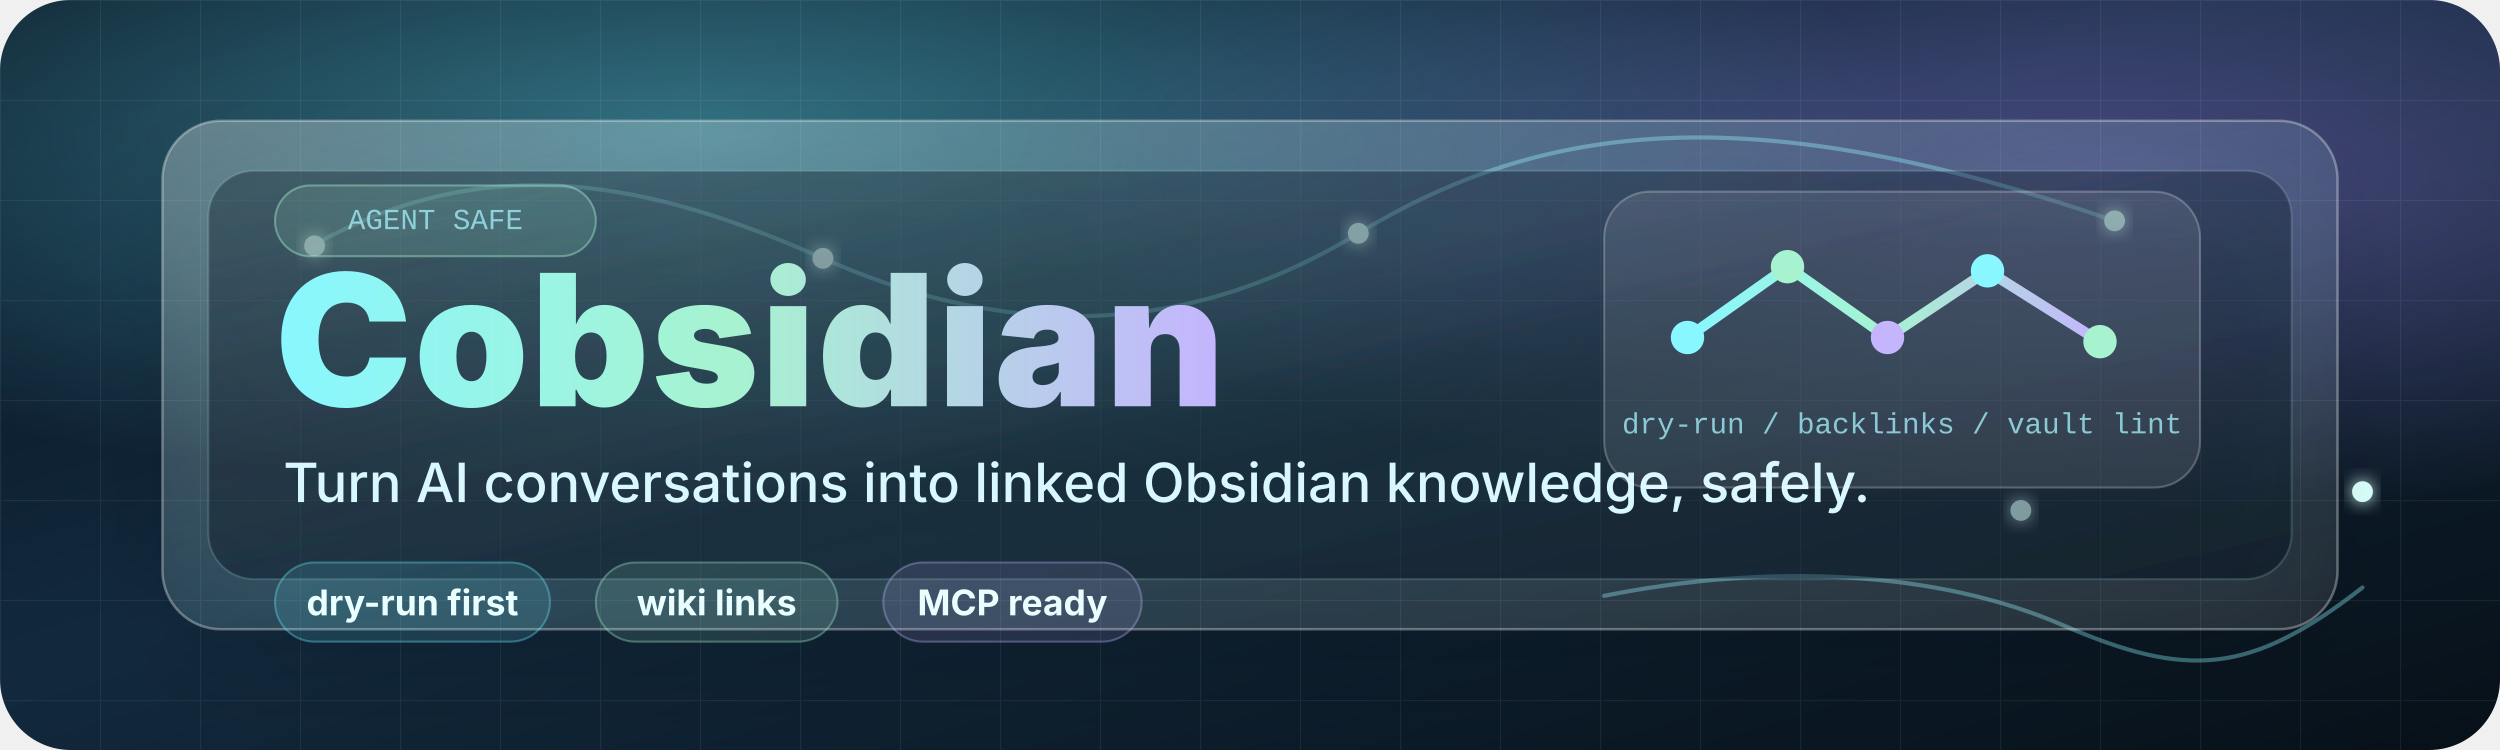
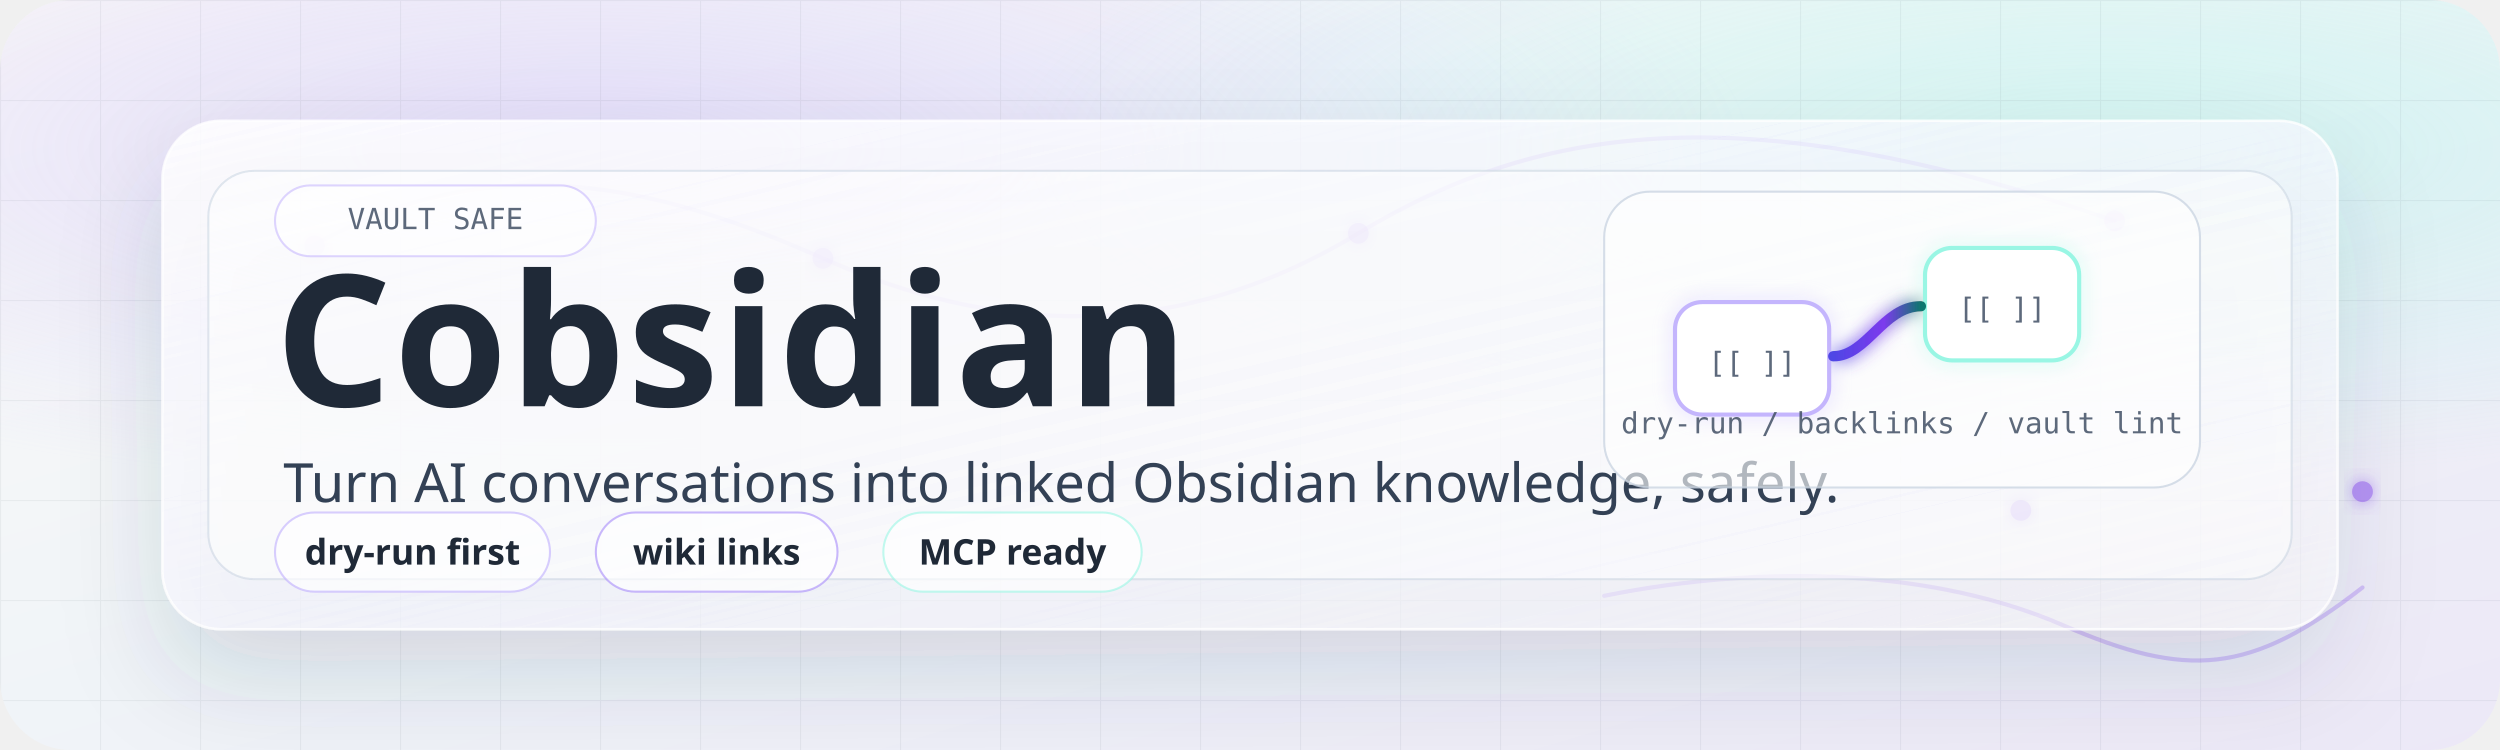
<svg xmlns="http://www.w3.org/2000/svg" role="img" width="1200" height="360" viewBox="0 0 1200 360">
  <defs>
-     <linearGradient id="surface" x1="0" x2="1" y1="0" y2="1">
-       <stop offset="0%" stop-color="#07111f" />
-       <stop offset="45%" stop-color="#12293d" />
-       <stop offset="100%" stop-color="#071018" />
+     <linearGradient id="neutral-surface" x1="0" x2="1" y1="0" y2="1">
+       <stop offset="0%" stop-color="#fbfaf7" />
+       <stop offset="48%" stop-color="#f0f4f8" />
+       <stop offset="100%" stop-color="#ece8f7" />
    </linearGradient>
    <linearGradient id="glass" x1="0" x2="1" y1="0" y2="1">
-       <stop offset="0%" stop-color="#ffffff" stop-opacity="0.30" />
-       <stop offset="52%" stop-color="#b8f7ff" stop-opacity="0.12" />
-       <stop offset="100%" stop-color="#ffffff" stop-opacity="0.08" />
+       <stop offset="0%" stop-color="#ffffff" stop-opacity="0.86" />
+       <stop offset="54%" stop-color="#f7f7ff" stop-opacity="0.68" />
+       <stop offset="100%" stop-color="#ffffff" stop-opacity="0.46" />
    </linearGradient>
    <linearGradient id="accent" x1="0" x2="1" y1="0" y2="0">
-       <stop offset="0%" stop-color="#88f7ff" />
-       <stop offset="48%" stop-color="#a7f3d0" />
-       <stop offset="100%" stop-color="#c4b5fd" />
+       <stop offset="0%" stop-color="#4f46e5" />
+       <stop offset="58%" stop-color="#7c3aed" />
+       <stop offset="100%" stop-color="#0f766e" />
    </linearGradient>
-     <radialGradient id="orbA" cx="28%" cy="18%" r="48%">
-       <stop offset="0%" stop-color="#67e8f9" stop-opacity="0.42" />
-       <stop offset="100%" stop-color="#67e8f9" stop-opacity="0" />
+     <radialGradient id="orbA" cx="24%" cy="20%" r="46%">
+       <stop offset="0%" stop-color="#c4b5fd" stop-opacity="0.40" />
+       <stop offset="100%" stop-color="#c4b5fd" stop-opacity="0" />
    </radialGradient>
-     <radialGradient id="orbB" cx="84%" cy="24%" r="44%">
-       <stop offset="0%" stop-color="#a78bfa" stop-opacity="0.36" />
-       <stop offset="100%" stop-color="#a78bfa" stop-opacity="0" />
+     <radialGradient id="orbB" cx="84%" cy="20%" r="44%">
+       <stop offset="0%" stop-color="#99f6e4" stop-opacity="0.34" />
+       <stop offset="100%" stop-color="#99f6e4" stop-opacity="0" />
    </radialGradient>
    <filter id="soft-shadow" x="-10%" y="-20%" width="120%" height="150%">
-       <feDropShadow dx="0" dy="24" stdDeviation="24" flood-color="#000000" flood-opacity="0.34" />
+       <feDropShadow dx="0" dy="24" stdDeviation="24" flood-color="#334155" flood-opacity="0.18" />
    </filter>
    <filter id="glow" x="-35%" y="-60%" width="170%" height="220%">
      <feGaussianBlur stdDeviation="4" result="blur" />
      <feMerge>
        <feMergeNode in="blur" />
        <feMergeNode in="SourceGraphic" />
      </feMerge>
    </filter>
    <pattern id="grid" width="48" height="48" patternUnits="userSpaceOnUse">
-       <path d="M 48 0 L 0 0 0 48" fill="none" stroke="#d7fbff" stroke-opacity="0.075" stroke-width="1" />
+       <path d="M 48 0 L 0 0 0 48" fill="none" stroke="#475569" stroke-opacity="0.075" stroke-width="1" />
    </pattern>
    <style>
      .title {
-         fill: url(#accent);
-         font-family: Inter, ui-sans-serif, system-ui, -apple-system, BlinkMacSystemFont, "Segoe UI", Arial, sans-serif;
+         fill: #1f2937;
+         font-family: Aptos Display, Segoe UI Variable Display, Segoe UI, sans-serif;
        font-size: 88px;
        font-weight: 850;
        letter-spacing: 1px;
      }
      .subtitle {
-         fill: #d8f7ff;
-         font-family: Inter, ui-sans-serif, system-ui, -apple-system, BlinkMacSystemFont, "Segoe UI", Arial, sans-serif;
+         fill: #334155;
+         font-family: Aptos, Segoe UI Variable, Segoe UI, sans-serif;
        font-size: 26px;
        font-weight: 500;
      }
      .chip-text {
-         fill: #e9feff;
-         font-family: Inter, ui-sans-serif, system-ui, -apple-system, BlinkMacSystemFont, "Segoe UI", Arial, sans-serif;
+         fill: #1f2937;
+         font-family: Aptos, Segoe UI Variable, Segoe UI, sans-serif;
        font-size: 17px;
        font-weight: 700;
      }
      .micro {
-         fill: #9ee7f2;
-         font-family: "SFMono-Regular", Consolas, "Liberation Mono", monospace;
+         fill: #475569;
+         font-family: Cascadia Code, JetBrains Mono, SFMono-Regular, Consolas, monospace;
        font-size: 14px;
-         opacity: 0.82;
+         opacity: 0.88;
      }
      .glass-panel {
        fill: url(#glass);
        stroke: #ffffff;
-         stroke-opacity: 0.32;
+         stroke-opacity: 0.78;
        stroke-width: 1.2;
      }
      .circuit-line {
        fill: none;
-         stroke: #8df6ff;
+         stroke: #7c3aed;
        stroke-linecap: round;
-         stroke-opacity: 0.38;
+         stroke-opacity: 0.24;
        stroke-width: 2;
      }
      .node {
-         fill: #d9fffb;
+         fill: #7c3aed;
+         opacity: 0.50;
+         filter: url(#glow);
+       }
+       .linked-note-mark {
        filter: url(#glow);
      }
    </style>
  </defs>
-   <rect width="1200" height="360" rx="34" fill="url(#surface)" />
+   <rect width="1200" height="360" rx="34" fill="url(#neutral-surface)" />
  <rect width="1200" height="360" rx="34" fill="url(#orbA)" />
  <rect width="1200" height="360" rx="34" fill="url(#orbB)" />
  <rect width="1200" height="360" rx="34" fill="url(#grid)" opacity="0.95" />
  <path d="M150 118 C235 70 314 88 395 124 S563 166 652 112 841 46 1015 106" class="circuit-line" />
  <path d="M770 286 C850 270 930 274 990 300 S1080 324 1134 282" class="circuit-line" />
  <circle cx="151" cy="118" r="5" class="node" />
  <circle cx="395" cy="124" r="5" class="node" />
  <circle cx="652" cy="112" r="5" class="node" />
  <circle cx="1015" cy="106" r="5" class="node" />
  <circle cx="970" cy="245" r="5" class="node" />
  <circle cx="1134" cy="236" r="5" class="node" />
  <g filter="url(#soft-shadow)">
    <rect x="78" y="58" width="1044" height="244" rx="28" class="glass-panel" />
-     <rect x="100" y="82" width="1000" height="196" rx="22" fill="#071421" fill-opacity="0.34" stroke="#bffcff" stroke-opacity="0.16" />
+     <rect x="100" y="82" width="1000" height="196" rx="22" fill="#ffffff" fill-opacity="0.52" stroke="#cbd5e1" stroke-opacity="0.58" />
  </g>
  <g transform="translate(132 115)">
-     <rect x="0" y="-26" width="154" height="34" rx="17" fill="#a7f3d0" fill-opacity="0.14" stroke="#a7f3d0" stroke-opacity="0.42" />
-     <text x="77" y="-9" class="micro" text-anchor="middle" dominant-baseline="middle">AGENT SAFE</text>
+     <rect x="0" y="-26" width="154" height="34" rx="17" fill="#ffffff" fill-opacity="0.58" stroke="#c4b5fd" stroke-opacity="0.56" />
+     <text x="77" y="-9" class="micro" text-anchor="middle" dominant-baseline="middle">VAULT SAFE</text>
    <text x="0" y="80" class="title">Cobsidian</text>
    <text x="4" y="126" class="subtitle">Turn AI conversations into linked Obsidian knowledge, safely.</text>
  </g>
  <g transform="translate(770 92)">
-     <rect x="0" y="0" width="286" height="142" rx="22" fill="#ffffff" fill-opacity="0.10" stroke="#ffffff" stroke-opacity="0.24" />
-     <path d="M40 70 L88 36 L136 70 L184 38 L238 72" fill="none" stroke="url(#accent)" stroke-width="5" stroke-linecap="round" stroke-linejoin="round" />
-     <circle cx="40" cy="70" r="8" fill="#88f7ff" />
-     <circle cx="88" cy="36" r="8" fill="#a7f3d0" />
-     <circle cx="136" cy="70" r="8" fill="#c4b5fd" />
-     <circle cx="184" cy="38" r="8" fill="#88f7ff" />
-     <circle cx="238" cy="72" r="8" fill="#a7f3d0" />
+     <rect x="0" y="0" width="286" height="142" rx="22" fill="#ffffff" fill-opacity="0.62" stroke="#cbd5e1" stroke-opacity="0.78" />
+     <g class="linked-note-mark" transform="translate(34 27)">
+       <rect x="0" y="26" width="74" height="54" rx="13" fill="#ffffff" stroke="#c4b5fd" stroke-width="2" />
+       <rect x="120" y="0" width="74" height="54" rx="13" fill="#ffffff" stroke="#99f6e4" stroke-width="2" />
+       <path d="M76 52 C92 52 100 28 118 28" fill="none" stroke="url(#accent)" stroke-width="5" stroke-linecap="round" />
+       <text x="37" y="60" class="micro" text-anchor="middle">[[ ]]</text>
+       <text x="157" y="34" class="micro" text-anchor="middle">[[ ]]</text>
+     </g>
    <text x="143" y="116" class="micro" text-anchor="middle">dry-run / backlinks / vault lint</text>
  </g>
-   <g transform="translate(132 270)">
-     <rect x="0" y="0" width="132" height="38" rx="19" fill="#67e8f9" fill-opacity="0.14" stroke="#67e8f9" stroke-opacity="0.35" />
+   <g transform="translate(132 246)">
+     <rect x="0" y="0" width="132" height="38" rx="19" fill="#ffffff" fill-opacity="0.66" stroke="#c4b5fd" stroke-opacity="0.66" />
    <text x="66" y="19" class="chip-text" text-anchor="middle" dominant-baseline="middle">dry-run first</text>
-     <rect x="154" y="0" width="116" height="38" rx="19" fill="#a7f3d0" fill-opacity="0.13" stroke="#a7f3d0" stroke-opacity="0.34" />
+     <rect x="154" y="0" width="116" height="38" rx="19" fill="#ffffff" fill-opacity="0.66" stroke="#a78bfa" stroke-opacity="0.60" />
    <text x="212" y="19" class="chip-text" text-anchor="middle" dominant-baseline="middle">wiki links</text>
-     <rect x="292" y="0" width="124" height="38" rx="19" fill="#c4b5fd" fill-opacity="0.13" stroke="#c4b5fd" stroke-opacity="0.34" />
+     <rect x="292" y="0" width="124" height="38" rx="19" fill="#ffffff" fill-opacity="0.66" stroke="#99f6e4" stroke-opacity="0.60" />
    <text x="354" y="19" class="chip-text" text-anchor="middle" dominant-baseline="middle">MCP ready</text>
  </g>
</svg>
